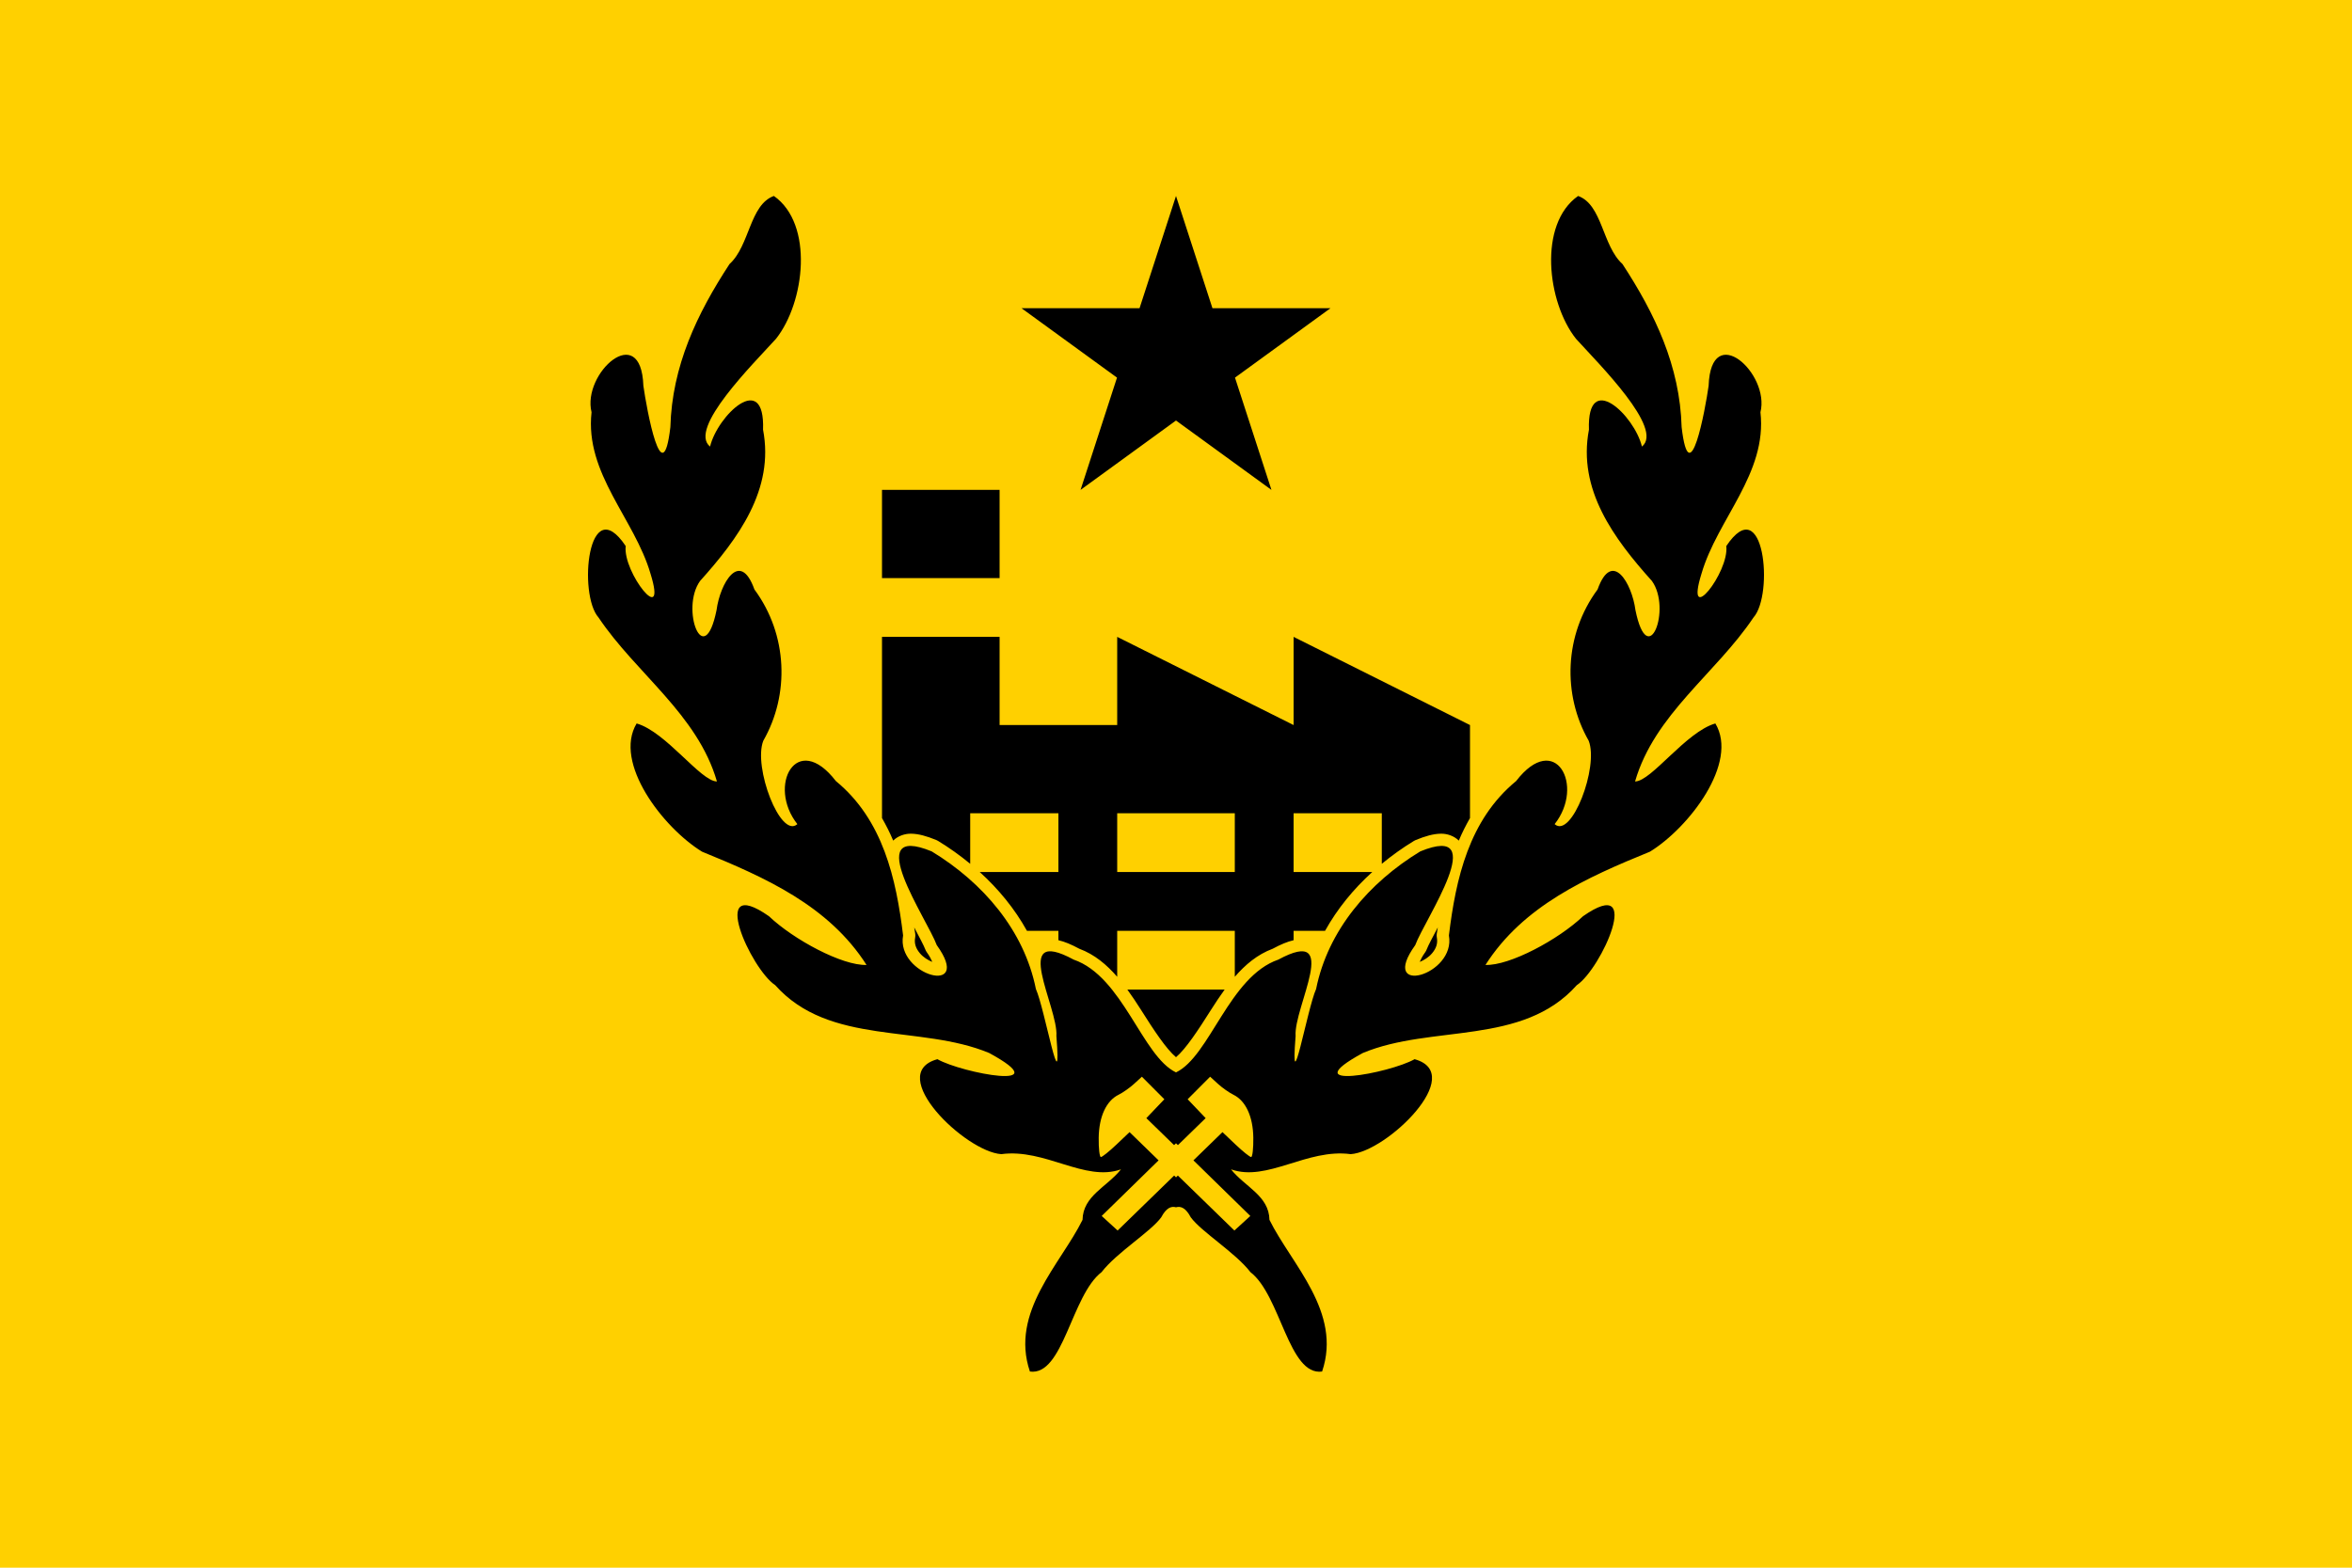
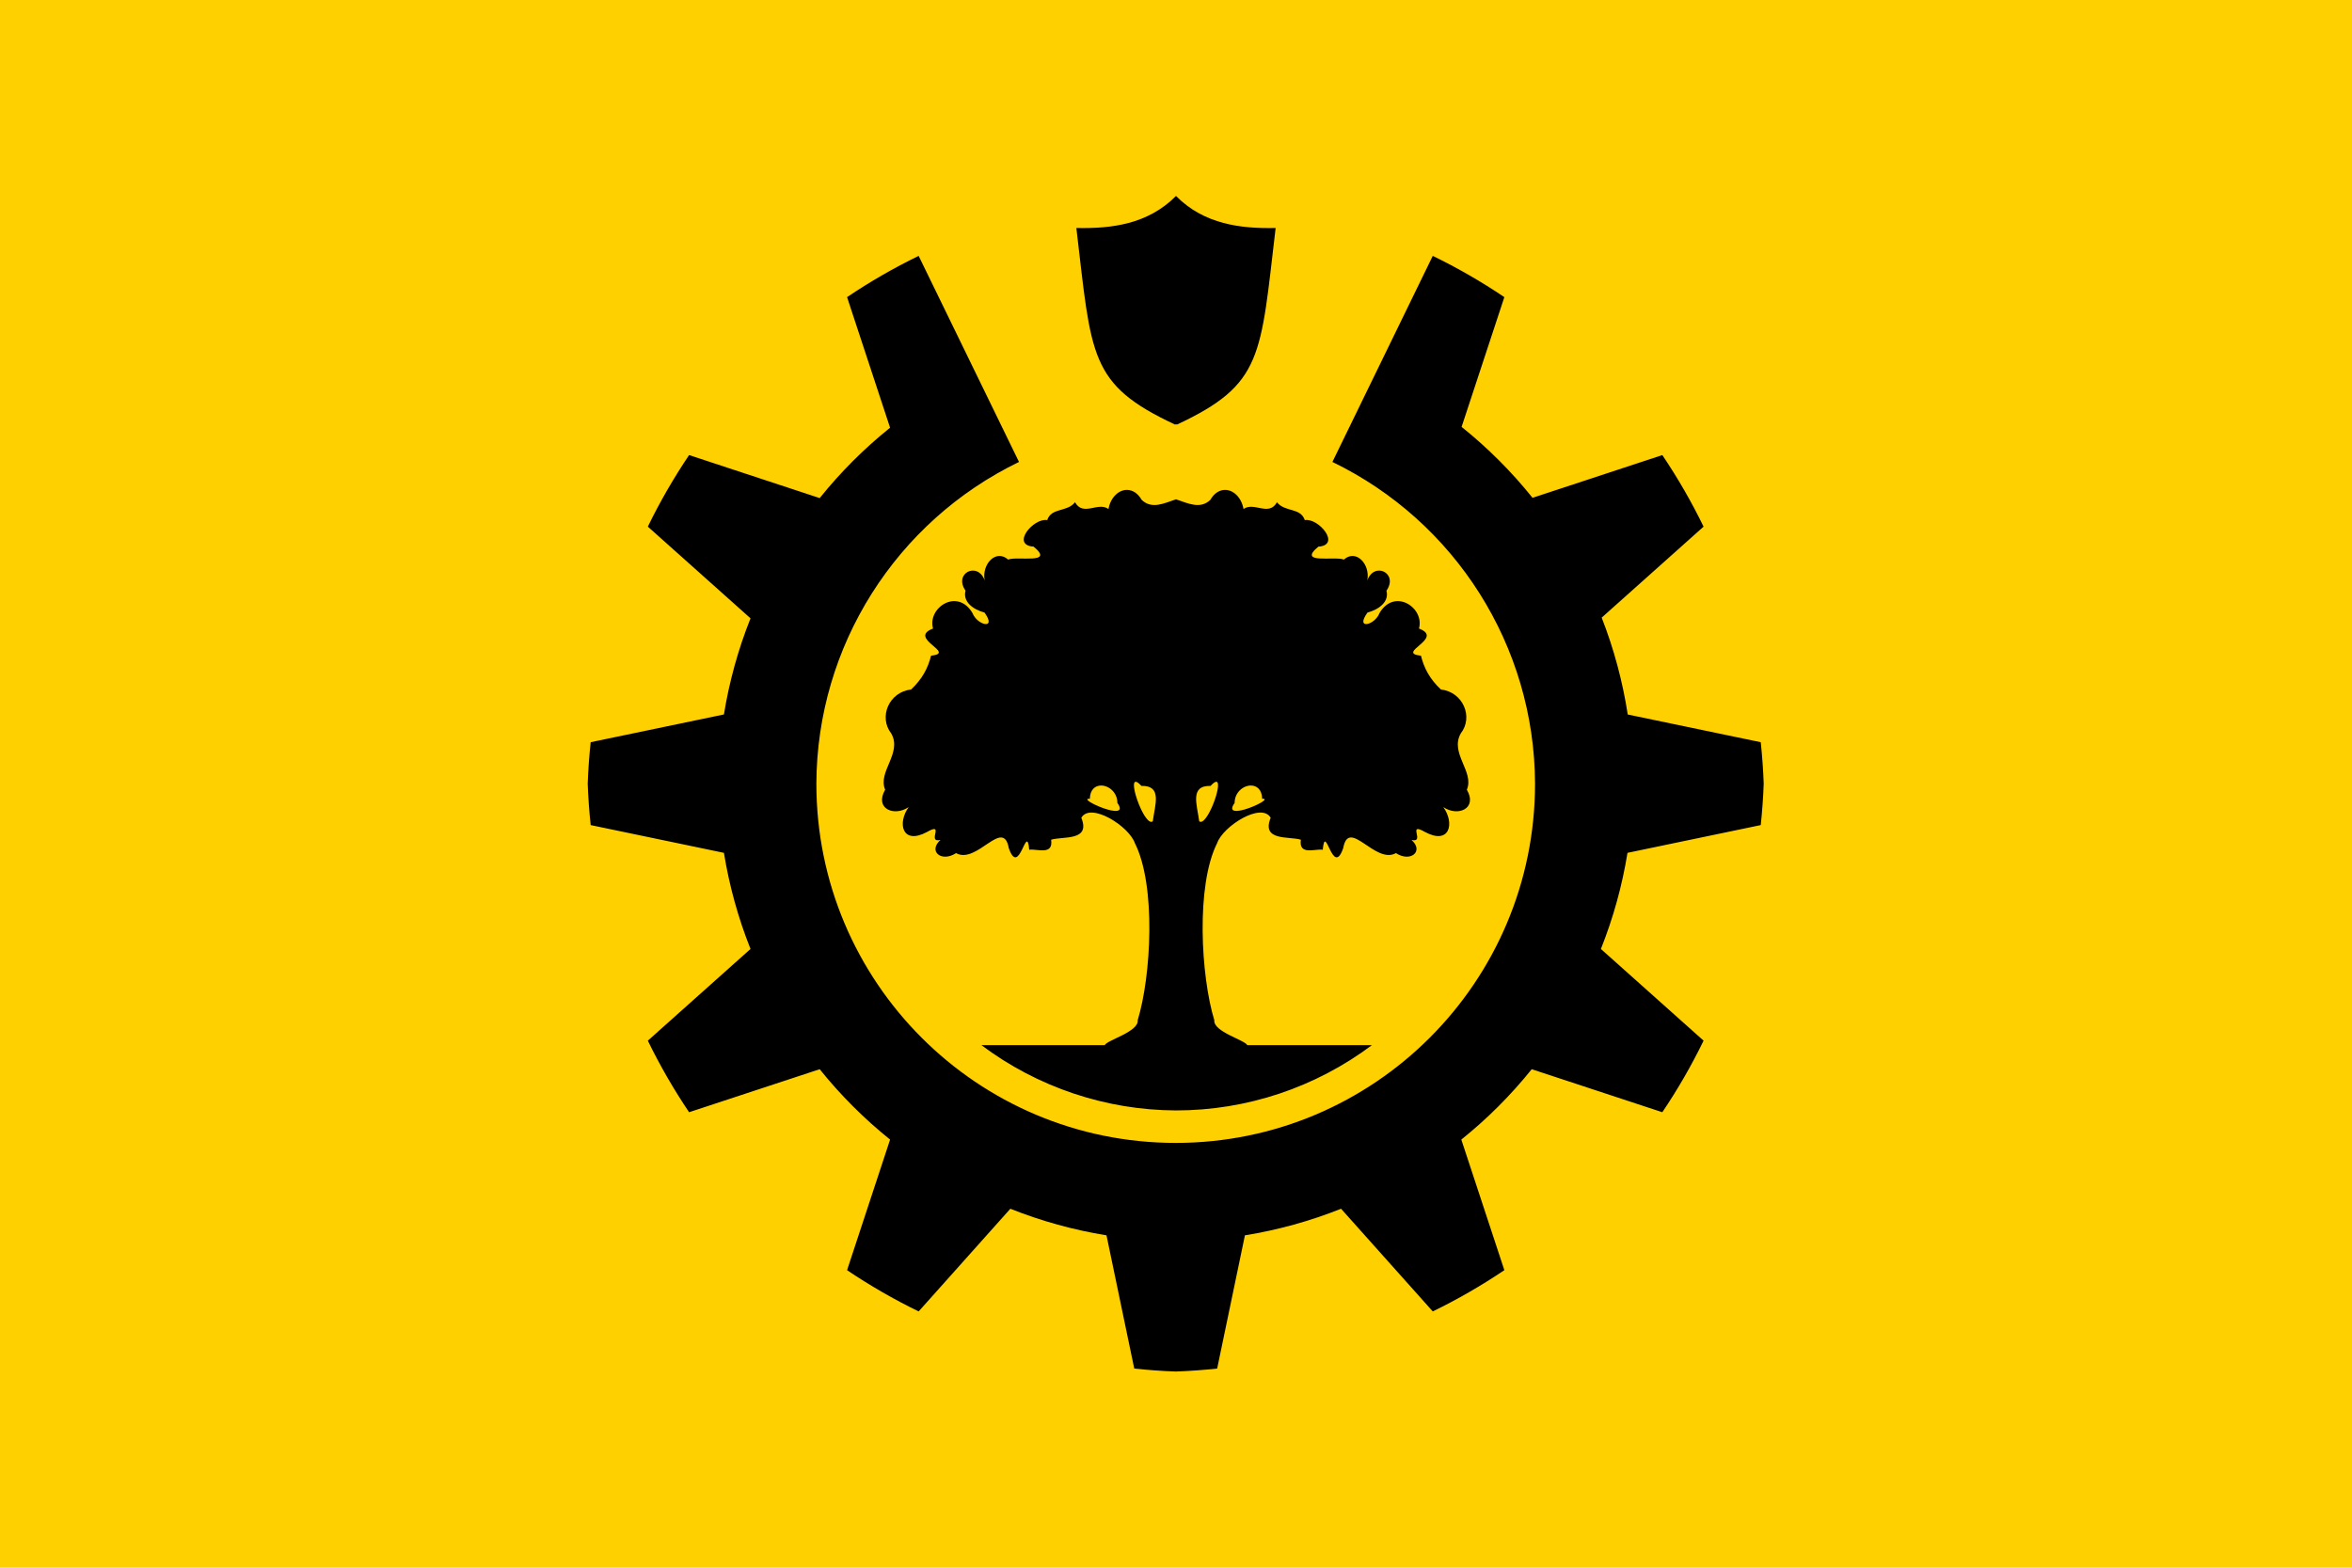
<svg xmlns="http://www.w3.org/2000/svg" xml:space="preserve" width="4608" height="3072" viewBox="0 0 1219.2 812.8">
-   <path d="M 0 0 L 0 812.8 L 1219.2 812.8 L 1219.2 0 L 0 0 z" style="fill:#ffd000;fill-rule:evenodd;stroke:none;stroke-width:8.467;stroke-linecap:round;stroke-linejoin:round;fill-opacity:1" />
-   <path d="m 401.156,101.6 c -12.603,4.549 -12.467,25.739 -22.988,35.287 -16.842,25.734 -29.797,52.895 -30.671,84.588 -4.129,35.183 -12.286,-9.283 -13.993,-21.475 -1.212,-34.072 -31.884,-6.42 -26.865,13.733 -3.555,31.781 22.29,55.262 30.571,83.738 8.9,28.678 -14.494,-0.698 -12.86,-14.356 -19.596,-29.234 -24.798,25.115 -14.074,37.067 19.464,29.027 51.275,50.138 61.361,84.988 -8.465,-0.044 -26.351,-25.718 -41.626,-30.082 -12.219,20.373 13.668,54.046 33.905,66.479 32.758,13.365 65.663,28.011 85.268,58.72 -12.521,0.478 -37.874,-13.152 -50.577,-25.25 -31.918,-22.32 -9.397,27.451 3.235,35.737 28.139,31.635 75.18,20.256 110.933,35.18 36.629,19.952 -14.031,10.478 -26.853,3.208 -27.414,7.535 14.541,48.055 33.123,49.228 22.692,-3.056 43.276,14.534 62.035,7.878 -7.33,9.211 -19.66,13.622 -19.932,26.201 -11.298,22.885 -37.755,47.77 -27.277,78.632 17.321,2.417 21.476,-39.521 37.16,-51.549 7.771,-10.109 25.493,-20.931 30.931,-28.436 2.541,-4.814 5.089,-5.888 7.638,-5.179 2.55,-0.709 5.097,0.365 7.638,5.179 5.438,7.506 23.16,18.328 30.931,28.436 15.684,12.028 19.839,53.966 37.16,51.549 10.479,-30.861 -15.979,-55.746 -27.277,-78.632 -0.272,-12.578 -12.602,-16.989 -19.932,-26.201 18.759,6.656 39.343,-10.934 62.035,-7.878 18.582,-1.173 60.536,-41.693 33.123,-49.228 -12.822,7.27 -63.481,16.744 -26.853,-3.208 35.752,-14.924 82.794,-3.545 110.933,-35.18 12.632,-8.285 35.153,-58.056 3.235,-35.737 -12.703,12.098 -38.056,25.728 -50.578,25.25 19.605,-30.71 52.51,-45.356 85.268,-58.72 20.237,-12.433 46.123,-46.106 33.905,-66.479 -15.275,4.364 -33.161,30.038 -41.626,30.082 10.086,-34.849 41.896,-55.96 61.361,-84.988 10.724,-11.952 5.523,-66.301 -14.074,-37.067 1.634,13.659 -21.761,43.034 -12.86,14.356 8.281,-28.476 34.126,-51.957 30.571,-83.738 5.019,-20.153 -25.653,-47.805 -26.865,-13.733 -1.707,12.192 -9.864,56.659 -13.993,21.475 -0.874,-31.693 -13.829,-58.854 -30.671,-84.588 -10.52,-9.548 -10.385,-30.738 -22.988,-35.287 -20.783,14.603 -16.074,55.11 -1.134,74.012 11.865,13.1 45.824,46.711 34.209,55.924 -3.779,-16.036 -28.561,-39.904 -27.46,-8.753 -5.96,31.022 12.936,56.473 32.648,78.432 10.338,14.396 -2.05,47.12 -8.544,15.107 -1.799,-13.809 -12.114,-31.708 -19.627,-10.71 -17.39,23.539 -18.251,54.612 -4.618,78.415 5.389,13.54 -8.893,51.059 -17.646,43.265 15.796,-19.958 0.345,-48.68 -19.958,-22.342 -24.5,20.155 -31.251,50.65 -34.847,80.038 3.765,20.8 -36.767,31.889 -17.451,5.025 4.918,-13.402 39.734,-63.794 2.626,-48.595 -26.555,16.132 -47.91,40.924 -54.014,71.355 -4.594,10.183 -13.525,61.294 -10.63,24.392 -1.101,-14.921 24.158,-57.538 -8.959,-39.631 -25.499,8.793 -35.474,50.077 -53.039,58.473 -17.565,-8.396 -27.541,-49.68 -53.039,-58.473 -33.117,-17.907 -7.857,24.71 -8.958,39.631 2.896,36.901 -6.036,-14.21 -10.63,-24.392 -6.104,-30.43 -27.459,-55.223 -54.014,-71.355 -37.107,-15.199 -2.292,35.193 2.626,48.595 19.317,26.863 -21.216,15.775 -17.451,-5.025 -3.596,-29.388 -10.348,-59.882 -34.847,-80.038 -20.303,-26.338 -35.754,2.384 -19.958,22.342 -8.753,7.794 -23.035,-29.725 -17.646,-43.265 13.633,-23.803 12.773,-54.877 -4.618,-78.415 -7.513,-20.998 -17.829,-3.098 -19.627,10.71 -6.494,32.013 -18.881,-0.711 -8.544,-15.107 19.711,-21.959 38.608,-47.409 32.648,-78.432 1.101,-31.151 -23.681,-7.283 -27.46,8.753 -11.615,-9.213 22.343,-42.824 34.209,-55.924 14.94,-18.903 19.649,-59.41 -1.134,-74.012 z m 208.444,0 -18.899,58.211 h -61.159 l 49.478,35.977 -18.899,58.212 49.478,-35.977 49.478,35.977 -18.899,-58.212 49.478,-35.977 H 628.499 Z M 457.2,254 v 45.72 h 60.96 v -45.72 z m 0,76.2 v 93.932 c 2.159,3.805 4.143,7.688 5.802,11.702 2.426,-2.419 6.022,-3.656 9.337,-3.591 3.907,0.076 7.982,1.231 13.029,3.298 0.307,0.126 0.604,0.276 0.888,0.449 5.829,3.541 11.396,7.53 16.665,11.868 v -26.219 h 45.72 v 30.48 h -40.772 c 9.735,8.833 18.126,19.052 24.465,30.48 h 16.307 v 4.866 c 3.264,0.768 6.697,2.198 10.851,4.438 7.972,2.968 14.248,8.331 19.629,14.526 v -23.83 h 60.961 v 23.83 c 5.386,-6.201 11.667,-11.569 19.65,-14.536 4.143,-2.233 7.571,-3.661 10.83,-4.428 v -4.866 h 16.308 c 6.339,-11.429 14.729,-21.647 24.463,-30.48 H 670.56 v -30.48 h 45.72 v 26.217 c 5.268,-4.338 10.835,-8.326 16.663,-11.867 0.285,-0.173 0.582,-0.323 0.891,-0.449 5.047,-2.067 9.118,-3.222 13.026,-3.298 3.315,-0.065 6.911,1.173 9.337,3.591 1.659,-4.017 3.644,-7.902 5.804,-11.709 V 375.92 L 670.56,330.2 v 45.72 l -91.44,-45.72 v 45.72 H 518.16 v -45.72 z m 121.92,91.44 h 60.961 v 30.48 h -60.961 z m -105.222,59.186 c 0.147,1.122 0.402,2.275 0.539,3.39 0.078,0.633 0.06,1.273 -0.053,1.901 -0.568,3.138 0.414,5.672 2.473,8.131 1.756,2.097 4.303,3.636 6.41,4.476 -0.617,-1.356 -1.209,-2.741 -2.836,-5.004 -0.336,-0.468 -0.607,-0.979 -0.805,-1.52 -0.653,-1.779 -3.253,-6.671 -5.728,-11.373 z m 271.406,0 c -2.475,4.702 -5.075,9.594 -5.728,11.373 -0.198,0.541 -0.469,1.052 -0.805,1.52 -1.628,2.263 -2.219,3.649 -2.836,5.004 2.108,-0.84 4.652,-2.38 6.407,-4.476 2.059,-2.458 3.044,-4.993 2.476,-8.131 -0.113,-0.627 -0.131,-1.268 -0.053,-1.901 0.136,-1.115 0.392,-2.268 0.539,-3.39 z m -160.913,32.254 c 2.496,3.456 4.846,6.981 7.034,10.446 6.78,10.733 13.027,20.233 18.176,24.603 5.149,-4.37 11.396,-13.87 18.176,-24.603 2.189,-3.465 4.539,-6.99 7.034,-10.446 z m 7.527,45.158 5.823,5.845 5.824,5.845 -4.667,4.897 -4.667,4.897 7.188,6.991 7.188,6.992 0.995,-0.945 0.995,0.945 7.188,-6.992 7.188,-6.991 -4.667,-4.897 -4.667,-4.897 5.824,-5.845 5.823,-5.845 4.055,3.705 c 2.23,2.038 5.831,4.573 8.001,5.634 6.399,3.128 10.194,11.323 10.338,22.329 0.072,5.491 -0.438,9.983 -1.133,9.983 -0.695,0 -4.323,-2.906 -8.062,-6.457 l -6.798,-6.457 -7.524,7.318 -7.524,7.319 14.743,14.416 14.744,14.415 -4.129,3.773 -4.129,3.773 -14.649,-14.248 -14.649,-14.249 -0.965,0.933 -0.965,-0.933 -14.649,14.249 -14.649,14.248 -4.129,-3.773 -4.129,-3.773 14.744,-14.415 14.743,-14.416 -7.524,-7.319 -7.524,-7.318 -6.798,6.457 c -3.739,3.551 -7.367,6.457 -8.062,6.457 -0.695,0 -1.205,-4.492 -1.133,-9.983 0.144,-11.006 3.939,-19.201 10.338,-22.329 2.17,-1.061 5.771,-3.596 8.001,-5.634 z" style="display:inline;fill:#000;stroke-width:8.819" />
+   <path d="M 0,0 V 812.8 H 1219.2 V 0 Z" style="fill:#ffd000;fill-opacity:1;fill-rule:evenodd;stroke:none;stroke-width:8.467;stroke-linecap:round;stroke-linejoin:round" />
+   <path d="M 609.752 101.701 C 595.183 116.418 576.227 118.693 558.099 118.308 C 566.006 184.94 564.575 199.336 609.274 220.235 L 609.275 220.234 C 609.44 220.169 609.588 220.102 609.752 220.037 C 609.916 220.102 610.064 220.169 610.23 220.234 L 610.23 220.235 C 654.929 199.336 653.498 184.94 661.405 118.308 C 643.277 118.693 624.321 116.418 609.752 101.701 z M 476.348 132.767 C 463.494 139.017 451.095 146.164 439.244 154.155 L 461.544 221.855 C 448.089 232.654 435.854 244.889 425.055 258.344 L 357.355 236.044 C 349.365 247.895 342.217 260.294 335.967 273.148 L 389.195 320.686 C 382.797 336.746 378.175 353.458 375.412 370.523 L 306.337 384.913 C 305.572 392.055 305.059 399.222 304.8 406.4 C 305.059 413.578 305.572 420.745 306.337 427.887 L 375.412 442.277 C 378.175 459.342 382.797 476.054 389.195 492.114 L 335.967 539.652 C 342.217 552.507 349.365 564.905 357.355 576.757 L 425.055 554.457 C 435.854 567.911 448.089 580.146 461.544 590.945 L 439.244 658.645 C 451.095 666.635 463.494 673.783 476.348 680.034 L 523.887 626.805 C 539.946 633.203 556.658 637.825 573.723 640.588 L 588.113 709.663 C 595.255 710.429 602.422 710.941 609.6 711.2 C 616.778 710.941 623.945 710.429 631.087 709.663 L 645.478 640.588 C 662.542 637.825 679.254 633.203 695.314 626.805 L 742.852 680.034 C 755.707 673.783 768.105 666.635 779.957 658.645 L 757.657 590.945 C 771.111 580.146 783.346 567.911 794.145 554.457 L 861.845 576.757 C 869.836 564.905 876.983 552.507 883.234 539.652 L 830.005 492.114 C 836.403 476.054 841.025 459.342 843.788 442.277 L 912.863 427.887 C 913.629 420.745 914.141 413.578 914.4 406.4 C 914.141 399.222 913.629 392.055 912.863 384.913 L 843.916 370.549 C 841.271 353.362 836.742 336.519 830.413 320.323 L 883.234 273.148 C 876.983 260.294 869.836 247.895 861.845 236.044 L 794.57 258.204 C 783.698 244.635 771.366 232.303 757.796 221.431 L 779.957 154.155 C 768.105 146.164 755.707 139.017 742.852 132.767 L 690.827 239.602 C 754.583 270.512 795.602 335.061 795.867 406.4 C 795.867 509.272 712.472 592.667 609.6 592.667 C 506.728 592.667 423.334 509.272 423.333 406.4 C 423.598 335.061 464.618 270.512 528.374 239.602 L 476.348 132.767 z M 584.677 254.11 C 580.261 253.895 575.876 257.762 574.747 264.01 C 569.268 260.083 561.681 268.084 557.41 260.505 C 553.229 265.785 545.24 263.099 542.99 269.759 C 535.867 268.508 523.943 282.735 535.956 283.516 C 547.204 292.87 527.317 288.282 522.739 290.225 C 516.387 284.596 508.972 292.654 510.579 301 C 506.997 291.093 494.296 297.255 500.657 306.356 C 499.109 312.132 504.672 316.153 510.497 317.701 C 517.084 326.844 506.663 324.286 504.267 317.972 C 496.501 304.746 480.784 315.18 483.802 325.981 C 470.275 331.108 496.298 338.638 482.771 340.059 C 481.185 346.506 478.182 352.196 472.438 357.581 C 461.005 358.857 455.44 371.812 462.156 380.392 C 467.932 390.693 454.967 400.233 458.994 409.532 C 453.288 419.385 463.697 423.681 471.178 418.549 C 465.153 426.998 467.877 438.316 480.623 431.488 C 490.345 425.921 480.261 437.355 487.683 435.574 C 481.085 441.419 488.169 447.386 495.738 442.415 C 506.567 448.444 520.148 423.777 523.071 439.831 C 528.571 455.62 532.313 425.866 533.677 440.681 C 537.37 439.991 546.285 443.862 545.022 435.474 C 551.061 433.568 565.673 436.375 560.669 424.094 C 565.455 415.813 585.378 428.45 588.42 437.219 C 599.526 459.176 596.866 506.335 589.893 529.057 C 590.557 535.001 574.085 539.314 572.818 541.968 L 508.872 541.968 A 169.333 169.333 0 0 0 609.752 575.835 A 169.333 169.333 0 0 0 711.32 541.968 L 646.686 541.968 C 645.419 539.314 628.948 535.001 629.611 529.057 C 622.639 506.335 619.978 459.176 631.084 437.219 C 634.126 428.45 654.049 415.813 658.835 424.094 C 653.831 436.375 668.443 433.568 674.482 435.474 C 673.219 443.862 682.134 439.991 685.828 440.681 C 687.191 425.866 690.933 455.62 696.433 439.831 C 699.356 423.777 712.937 448.444 723.766 442.415 C 731.336 447.386 738.419 441.419 731.821 435.574 C 739.243 437.355 729.159 425.921 738.881 431.488 C 751.627 438.316 754.351 426.998 748.327 418.549 C 755.807 423.681 766.217 419.385 760.51 409.532 C 764.537 400.233 751.572 390.693 757.348 380.392 C 764.064 371.812 758.499 358.857 747.066 357.581 C 741.322 352.196 738.319 346.506 736.733 340.059 C 723.206 338.638 749.229 331.108 735.702 325.981 C 738.72 315.18 723.003 304.746 715.238 317.972 C 712.841 324.286 702.421 326.844 709.008 317.701 C 714.833 316.153 720.396 312.132 718.847 306.356 C 725.209 297.255 712.508 291.093 708.925 301 C 710.532 292.654 703.117 284.596 696.765 290.225 C 692.187 288.282 672.3 292.87 683.549 283.516 C 695.561 282.735 683.637 268.508 676.514 269.759 C 674.264 263.099 666.275 265.785 662.094 260.505 C 657.824 268.084 650.236 260.083 644.757 264.01 C 643.628 257.762 639.243 253.895 634.827 254.11 C 632.177 254.239 629.516 255.837 627.541 259.272 C 622.283 264.308 615.941 261.045 609.752 258.974 C 603.563 261.045 597.221 264.308 591.963 259.272 C 589.988 255.837 587.327 254.239 584.677 254.11 z M 588.691 405.44 C 589.298 405.295 590.307 405.902 591.821 407.567 C 602.72 407.327 598.87 417.212 597.716 425.916 C 593.851 428.99 585.413 406.228 588.691 405.44 z M 630.813 405.44 C 634.091 406.228 625.653 428.99 621.789 425.916 C 620.634 417.212 616.784 407.327 627.683 407.567 C 629.197 405.902 630.206 405.295 630.813 405.44 z M 571.003 407.372 C 574.923 407.411 579.35 410.902 579.366 416.394 C 586.956 427.04 557.38 413.825 565.09 414.228 C 565.211 409.399 567.954 407.341 571.003 407.372 z M 648.501 407.372 C 651.55 407.341 654.293 409.399 654.414 414.228 C 662.124 413.825 632.548 427.04 640.138 416.394 C 640.154 410.902 644.581 407.411 648.501 407.372 z" style="display:inline;fill:#000;fill-opacity:1;stroke:none;stroke-width:33.867;stroke-linejoin:bevel;stroke-miterlimit:128;stroke-dasharray:none;stroke-opacity:1;paint-order:stroke fill markers" transform="translate(-0.1520831,-0.1013887)" />
</svg>
